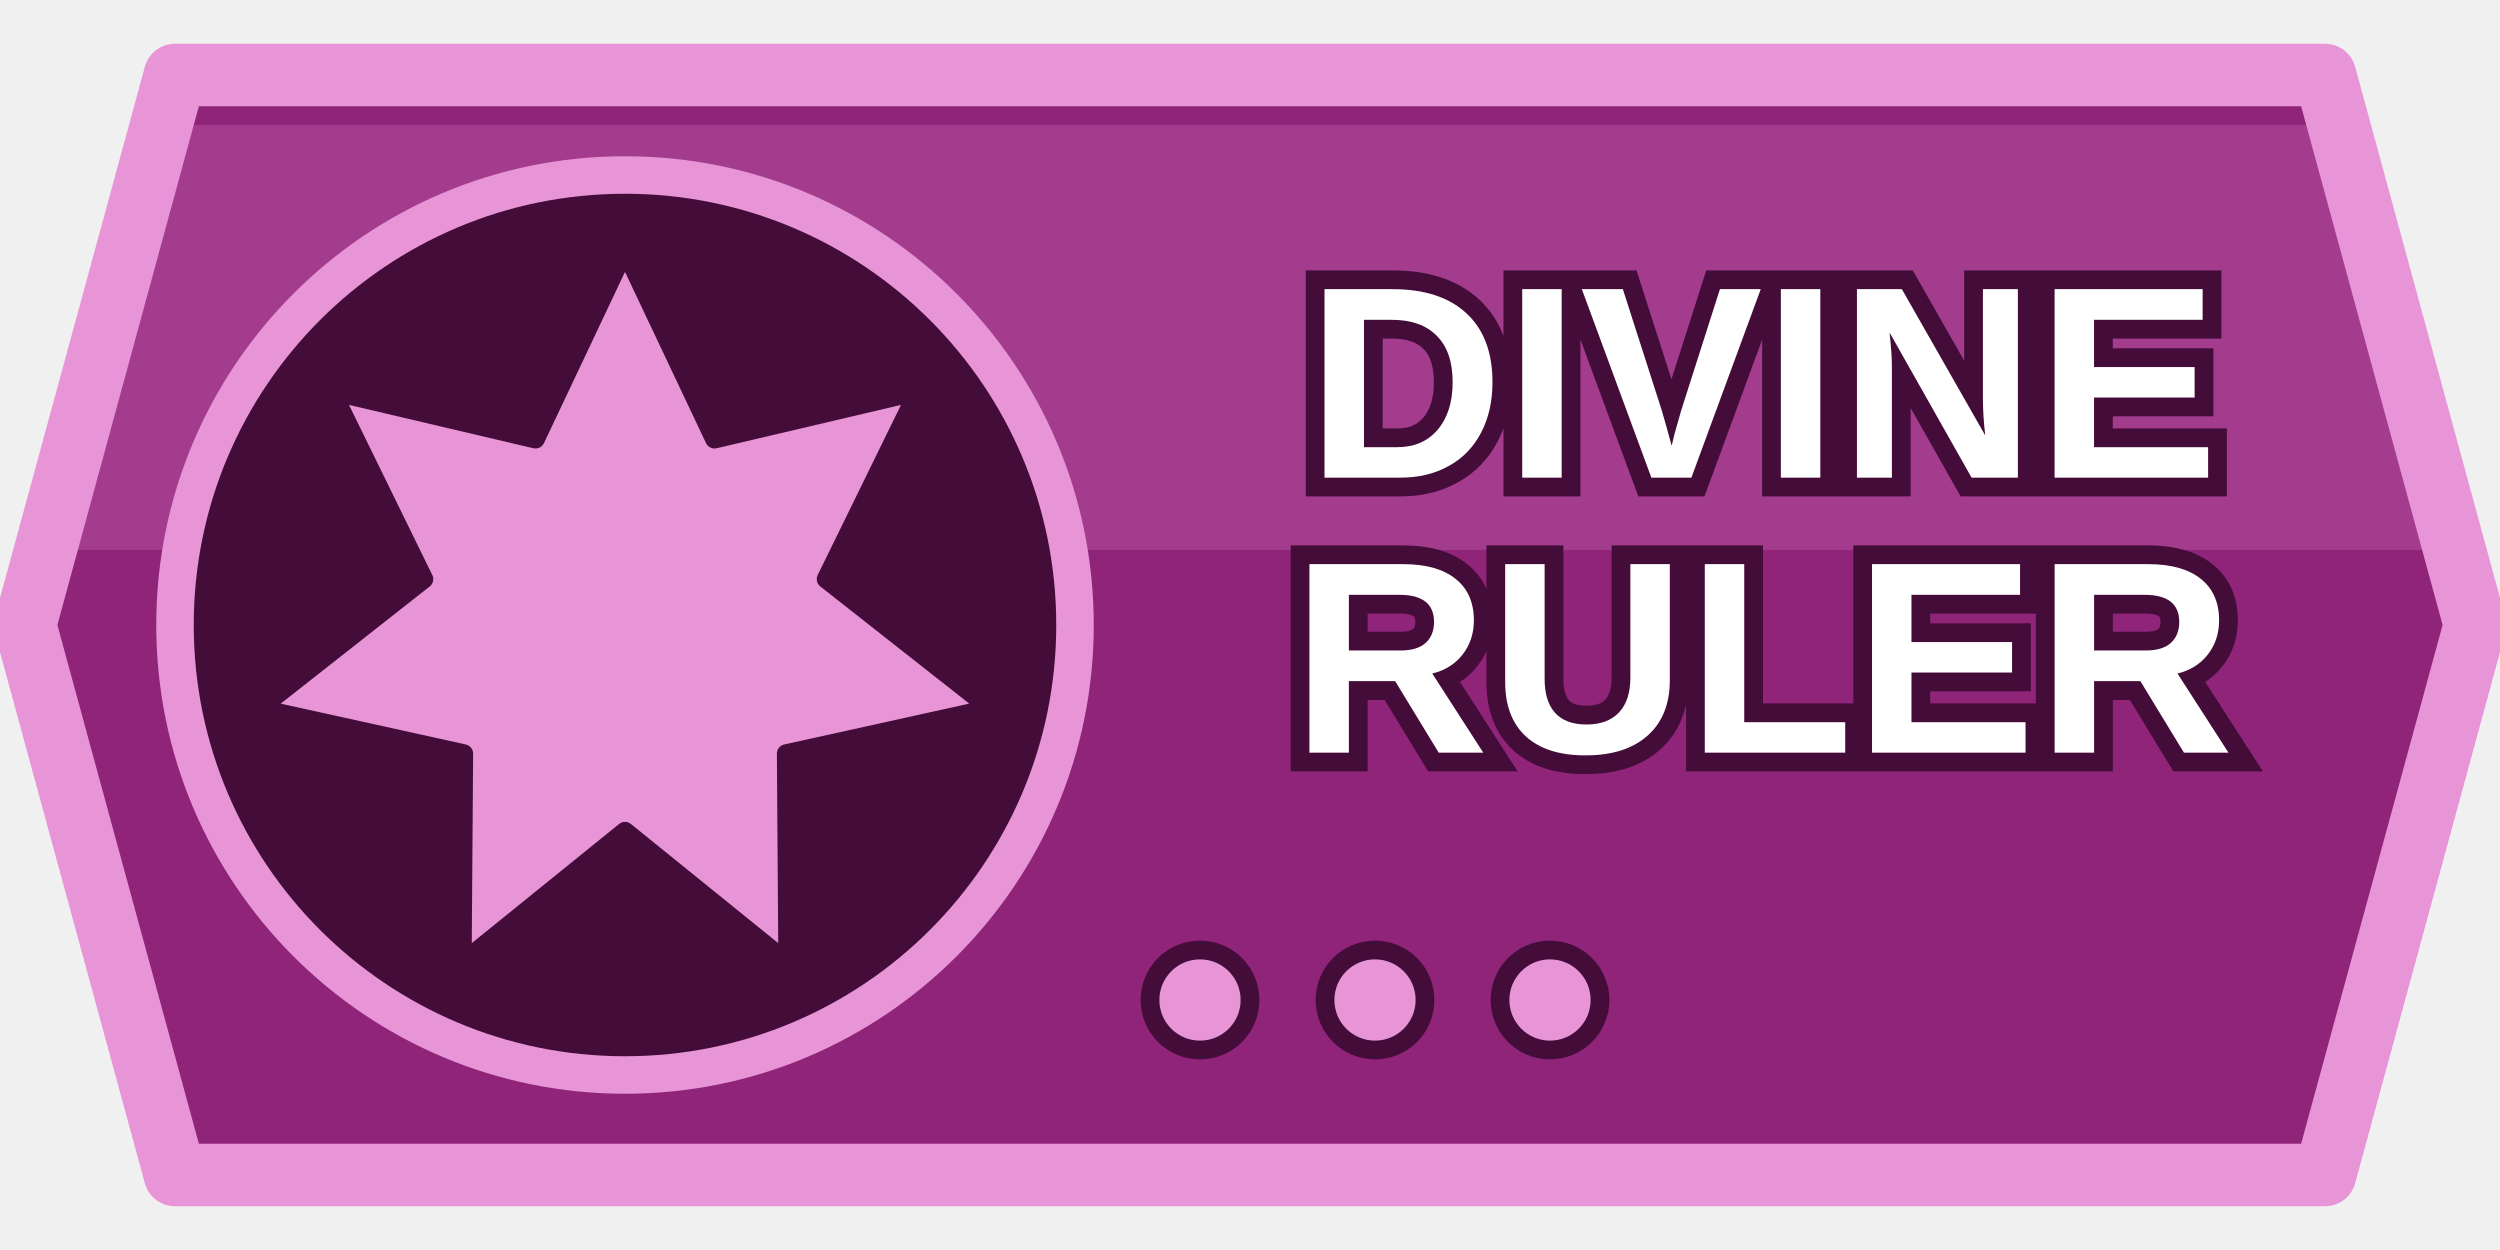
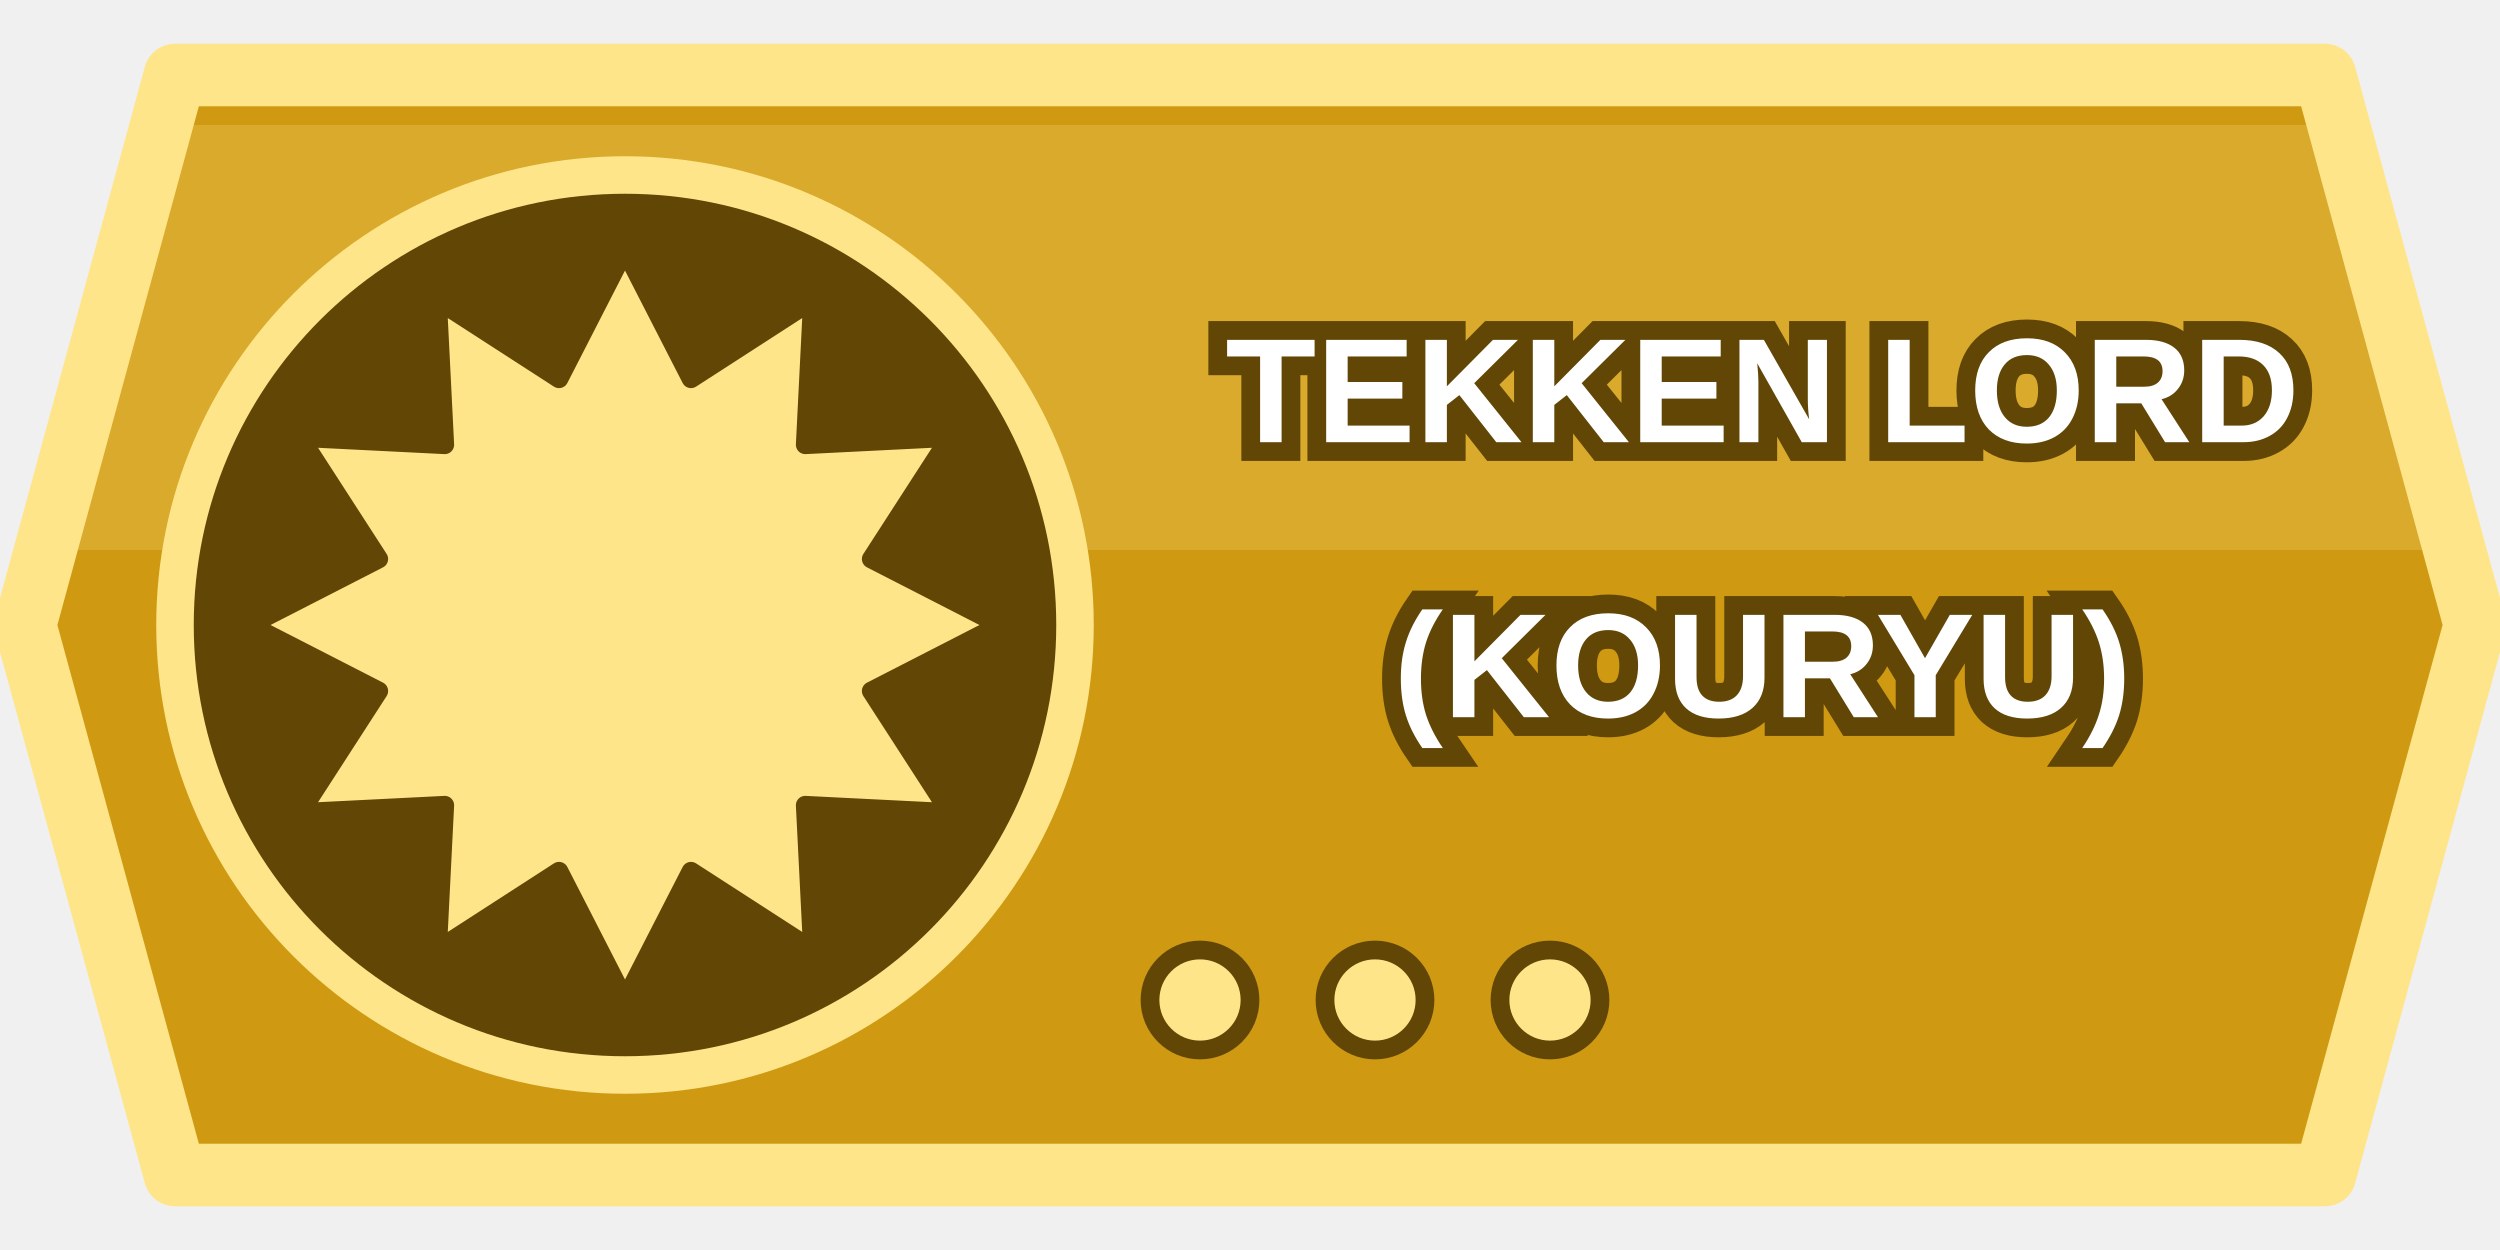
<svg xmlns="http://www.w3.org/2000/svg" viewBox="0 0 200 100" width="200" height="100">
-   <polygon points="14.00,6.00 186.00,6.00 198.00,50.00 186.00,94.00 14.00,94.00 2.00,50.00" fill="#8f2479" stroke="#e895d8" stroke-width="5" stroke-linejoin="round" />
-   <polygon points="14.00,10.00 186.00,10.00 195.00,44.00 5.00,44.00" fill="#e895d8" fill-opacity="0.22" />
-   <circle cx="50" cy="50" r="36" fill="#440c39" stroke="#e895d8" stroke-width="3" />
-   <polygon points="50.00,20.00 57.16,35.13 73.45,31.30 66.09,46.33 79.25,56.68 62.90,60.29 63.02,77.03 50.00,66.50 36.98,77.03 37.10,60.29 20.75,56.68 33.91,46.33 26.55,31.30 42.84,35.13" fill="#e895d8" stroke="#440c39" stroke-width="1.5" stroke-linejoin="round" />
-   <circle cx="96.0" cy="80.0" r="4" fill="#e895d8" stroke="#440c39" stroke-width="1.5" />
-   <circle cx="110.0" cy="80.0" r="4" fill="#e895d8" stroke="#440c39" stroke-width="1.5" />
-   <circle cx="124.0" cy="80.0" r="4" fill="#e895d8" stroke="#440c39" stroke-width="1.5" />
-   <text x="141" y="32" text-anchor="middle" dominant-baseline="middle" font-family="Arial, Helvetica, sans-serif" font-weight="bold" font-size="21.9" fill="#ffffff" stroke="#440c39" stroke-width="3" paint-order="stroke">DIVINE</text>
-   <text x="141" y="54" text-anchor="middle" dominant-baseline="middle" font-family="Arial, Helvetica, sans-serif" font-weight="bold" font-size="21.9" fill="#ffffff" stroke="#440c39" stroke-width="3" paint-order="stroke">RULER</text>
+   <polygon points="14.00,6.00 186.00,6.00 198.00,50.00 186.00,94.00 14.00,94.00 2.00,50.00" fill="#cf9a12" stroke="#ffe58a" stroke-width="5" stroke-linejoin="round" />
+   <polygon points="14.00,10.00 186.00,10.00 195.00,44.00 5.00,44.00" fill="#ffe58a" fill-opacity="0.22" />
+   <circle cx="50" cy="50" r="36" fill="#614606" stroke="#ffe58a" stroke-width="3" />
+   <polygon points="50.00,20.00 55.28,30.30 65.00,24.02 64.42,35.58 75.98,35.00 69.70,44.72 80.00,50.00 69.70,55.28 75.98,65.00 64.42,64.42 65.00,75.98 55.28,69.70 50.00,80.00 44.72,69.70 35.00,75.98 35.58,64.42 24.02,65.00 30.30,55.28 20.00,50.00 30.30,44.72 24.02,35.00 35.58,35.58 35.00,24.02 44.72,30.30" fill="#ffe58a" stroke="#614606" stroke-width="1.5" stroke-linejoin="round" />
+   <circle cx="96.0" cy="80.0" r="4" fill="#ffe58a" stroke="#614606" stroke-width="1.5" />
+   <circle cx="110.0" cy="80.0" r="4" fill="#ffe58a" stroke="#614606" stroke-width="1.5" />
+   <circle cx="124.0" cy="80.0" r="4" fill="#ffe58a" stroke="#614606" stroke-width="1.5" />
+   <text x="141" y="32" text-anchor="middle" dominant-baseline="middle" font-family="Arial, Helvetica, sans-serif" font-weight="bold" font-size="11.9" fill="#ffffff" stroke="#614606" stroke-width="3" paint-order="stroke">TEKKEN LORD</text>
+   <text x="141" y="54" text-anchor="middle" dominant-baseline="middle" font-family="Arial, Helvetica, sans-serif" font-weight="bold" font-size="11.9" fill="#ffffff" stroke="#614606" stroke-width="3" paint-order="stroke">(KOURYU)</text>
</svg>
